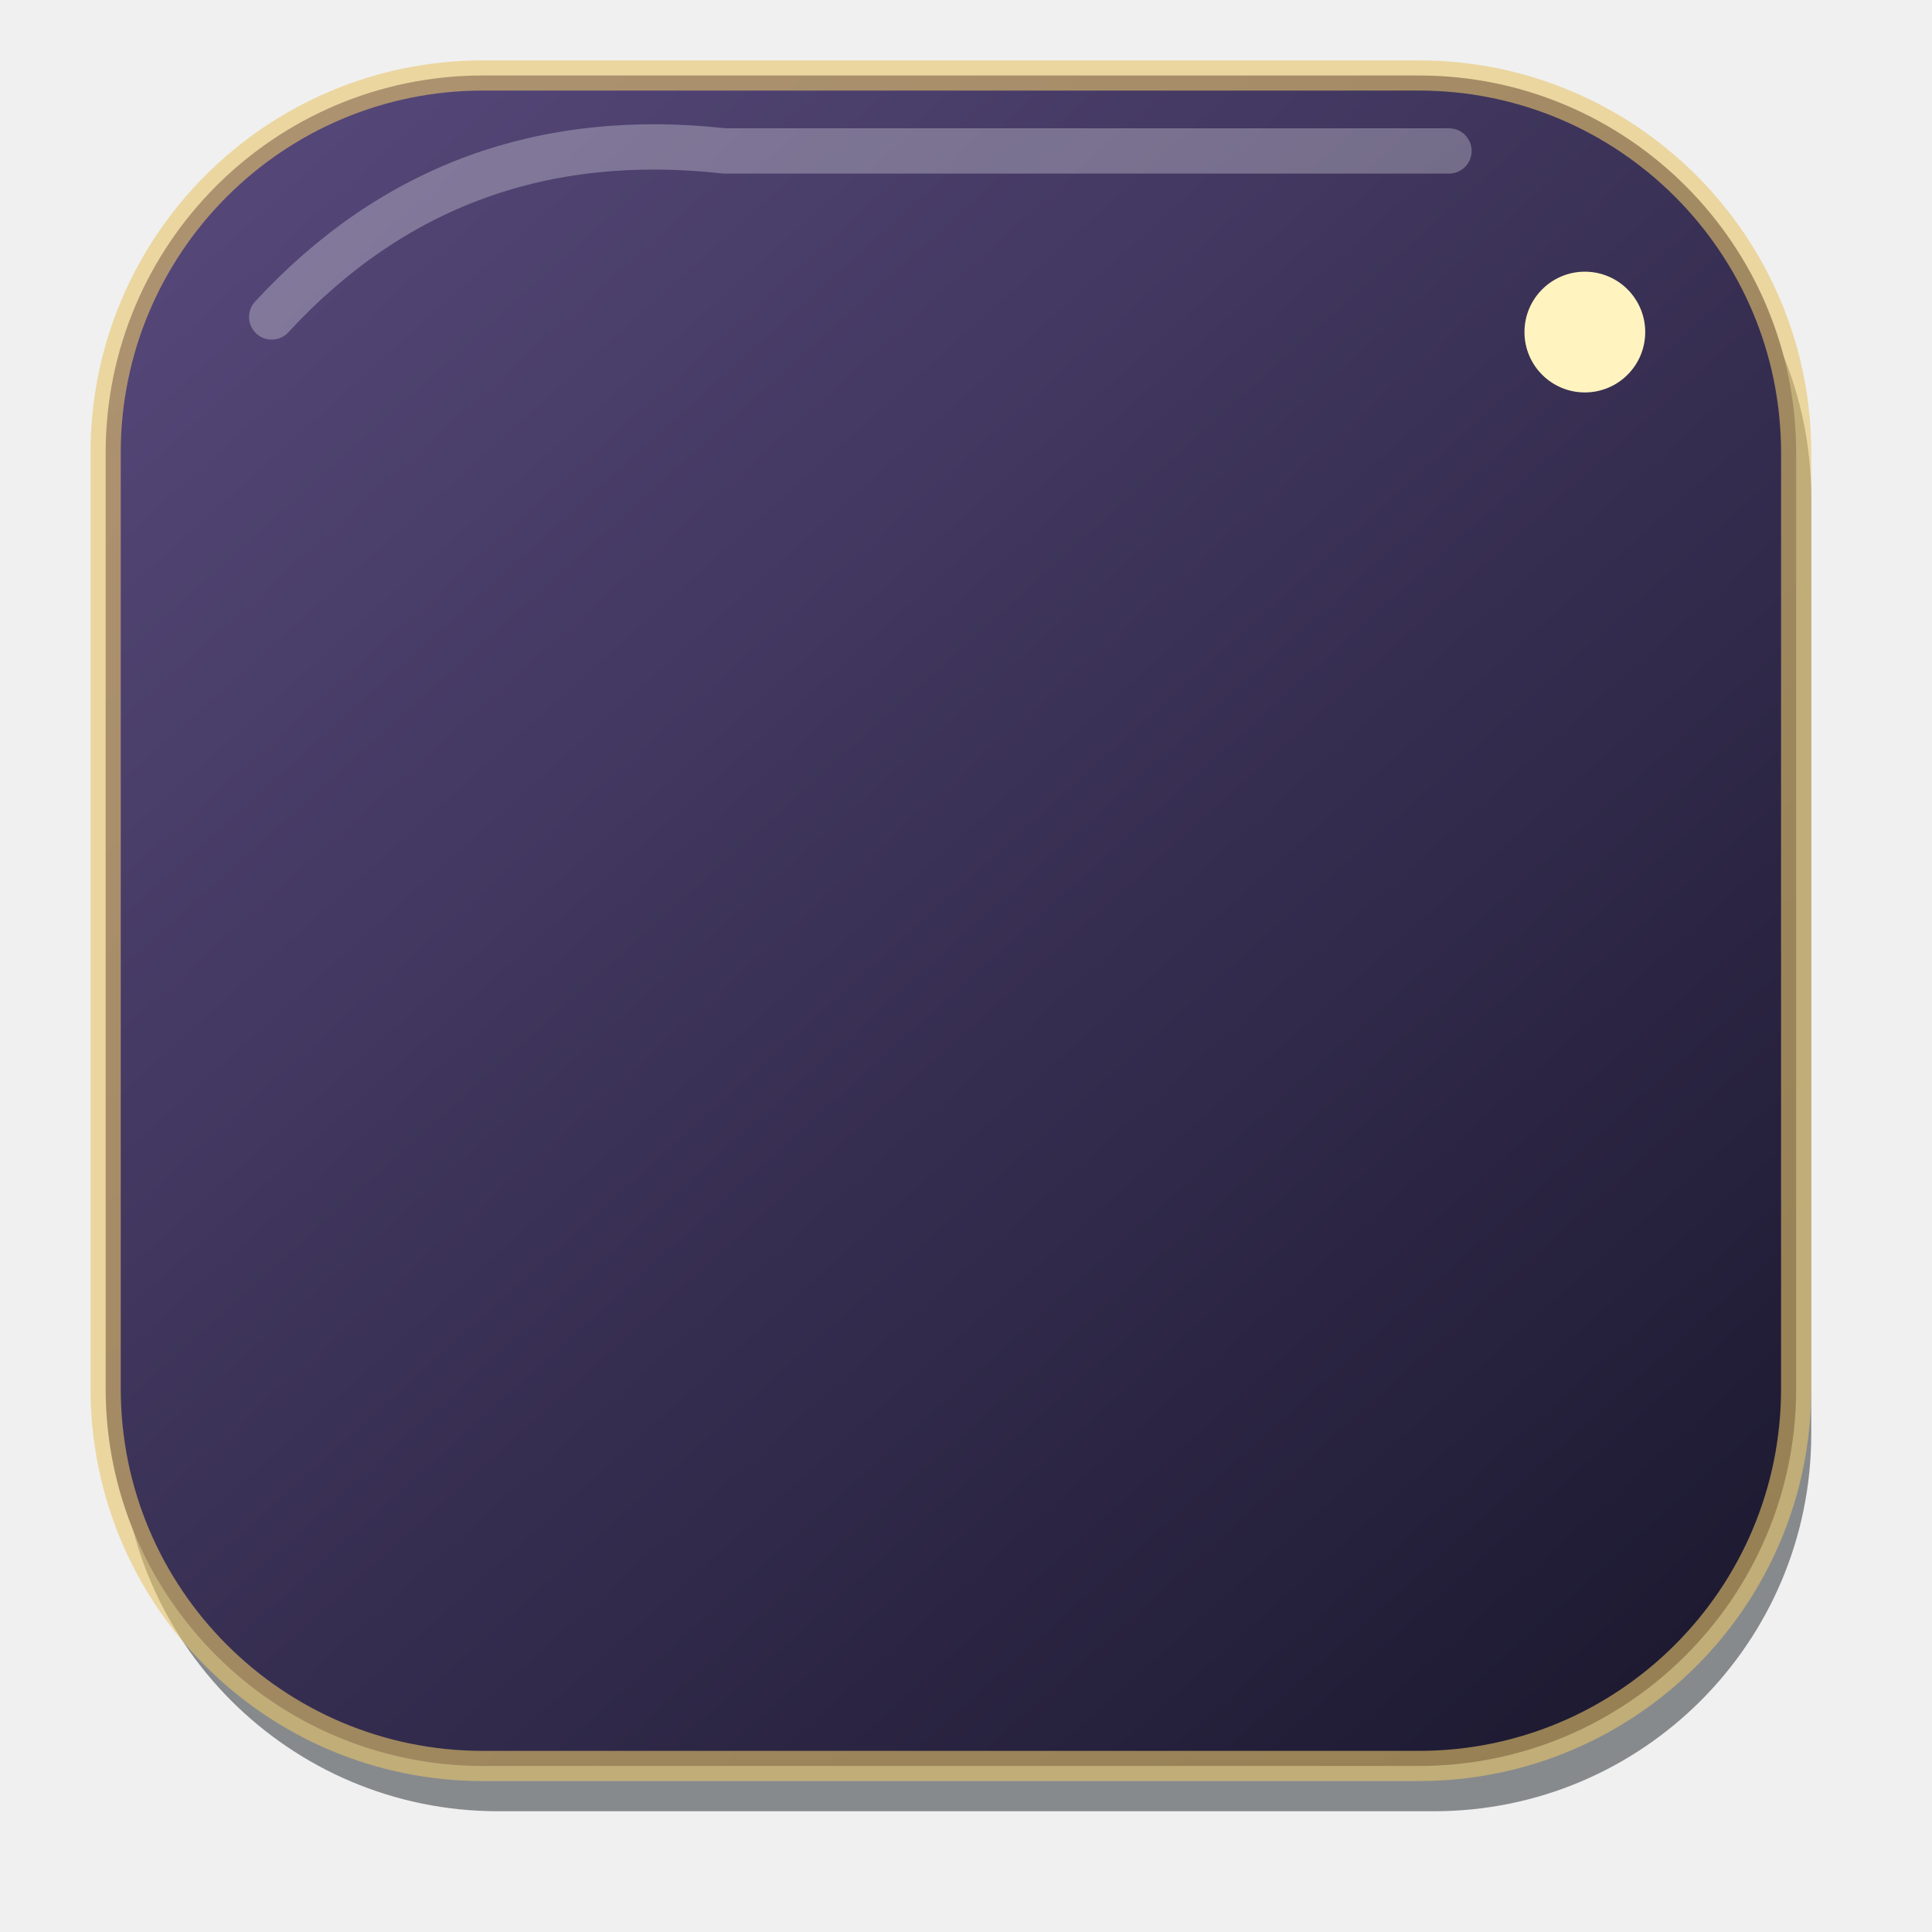
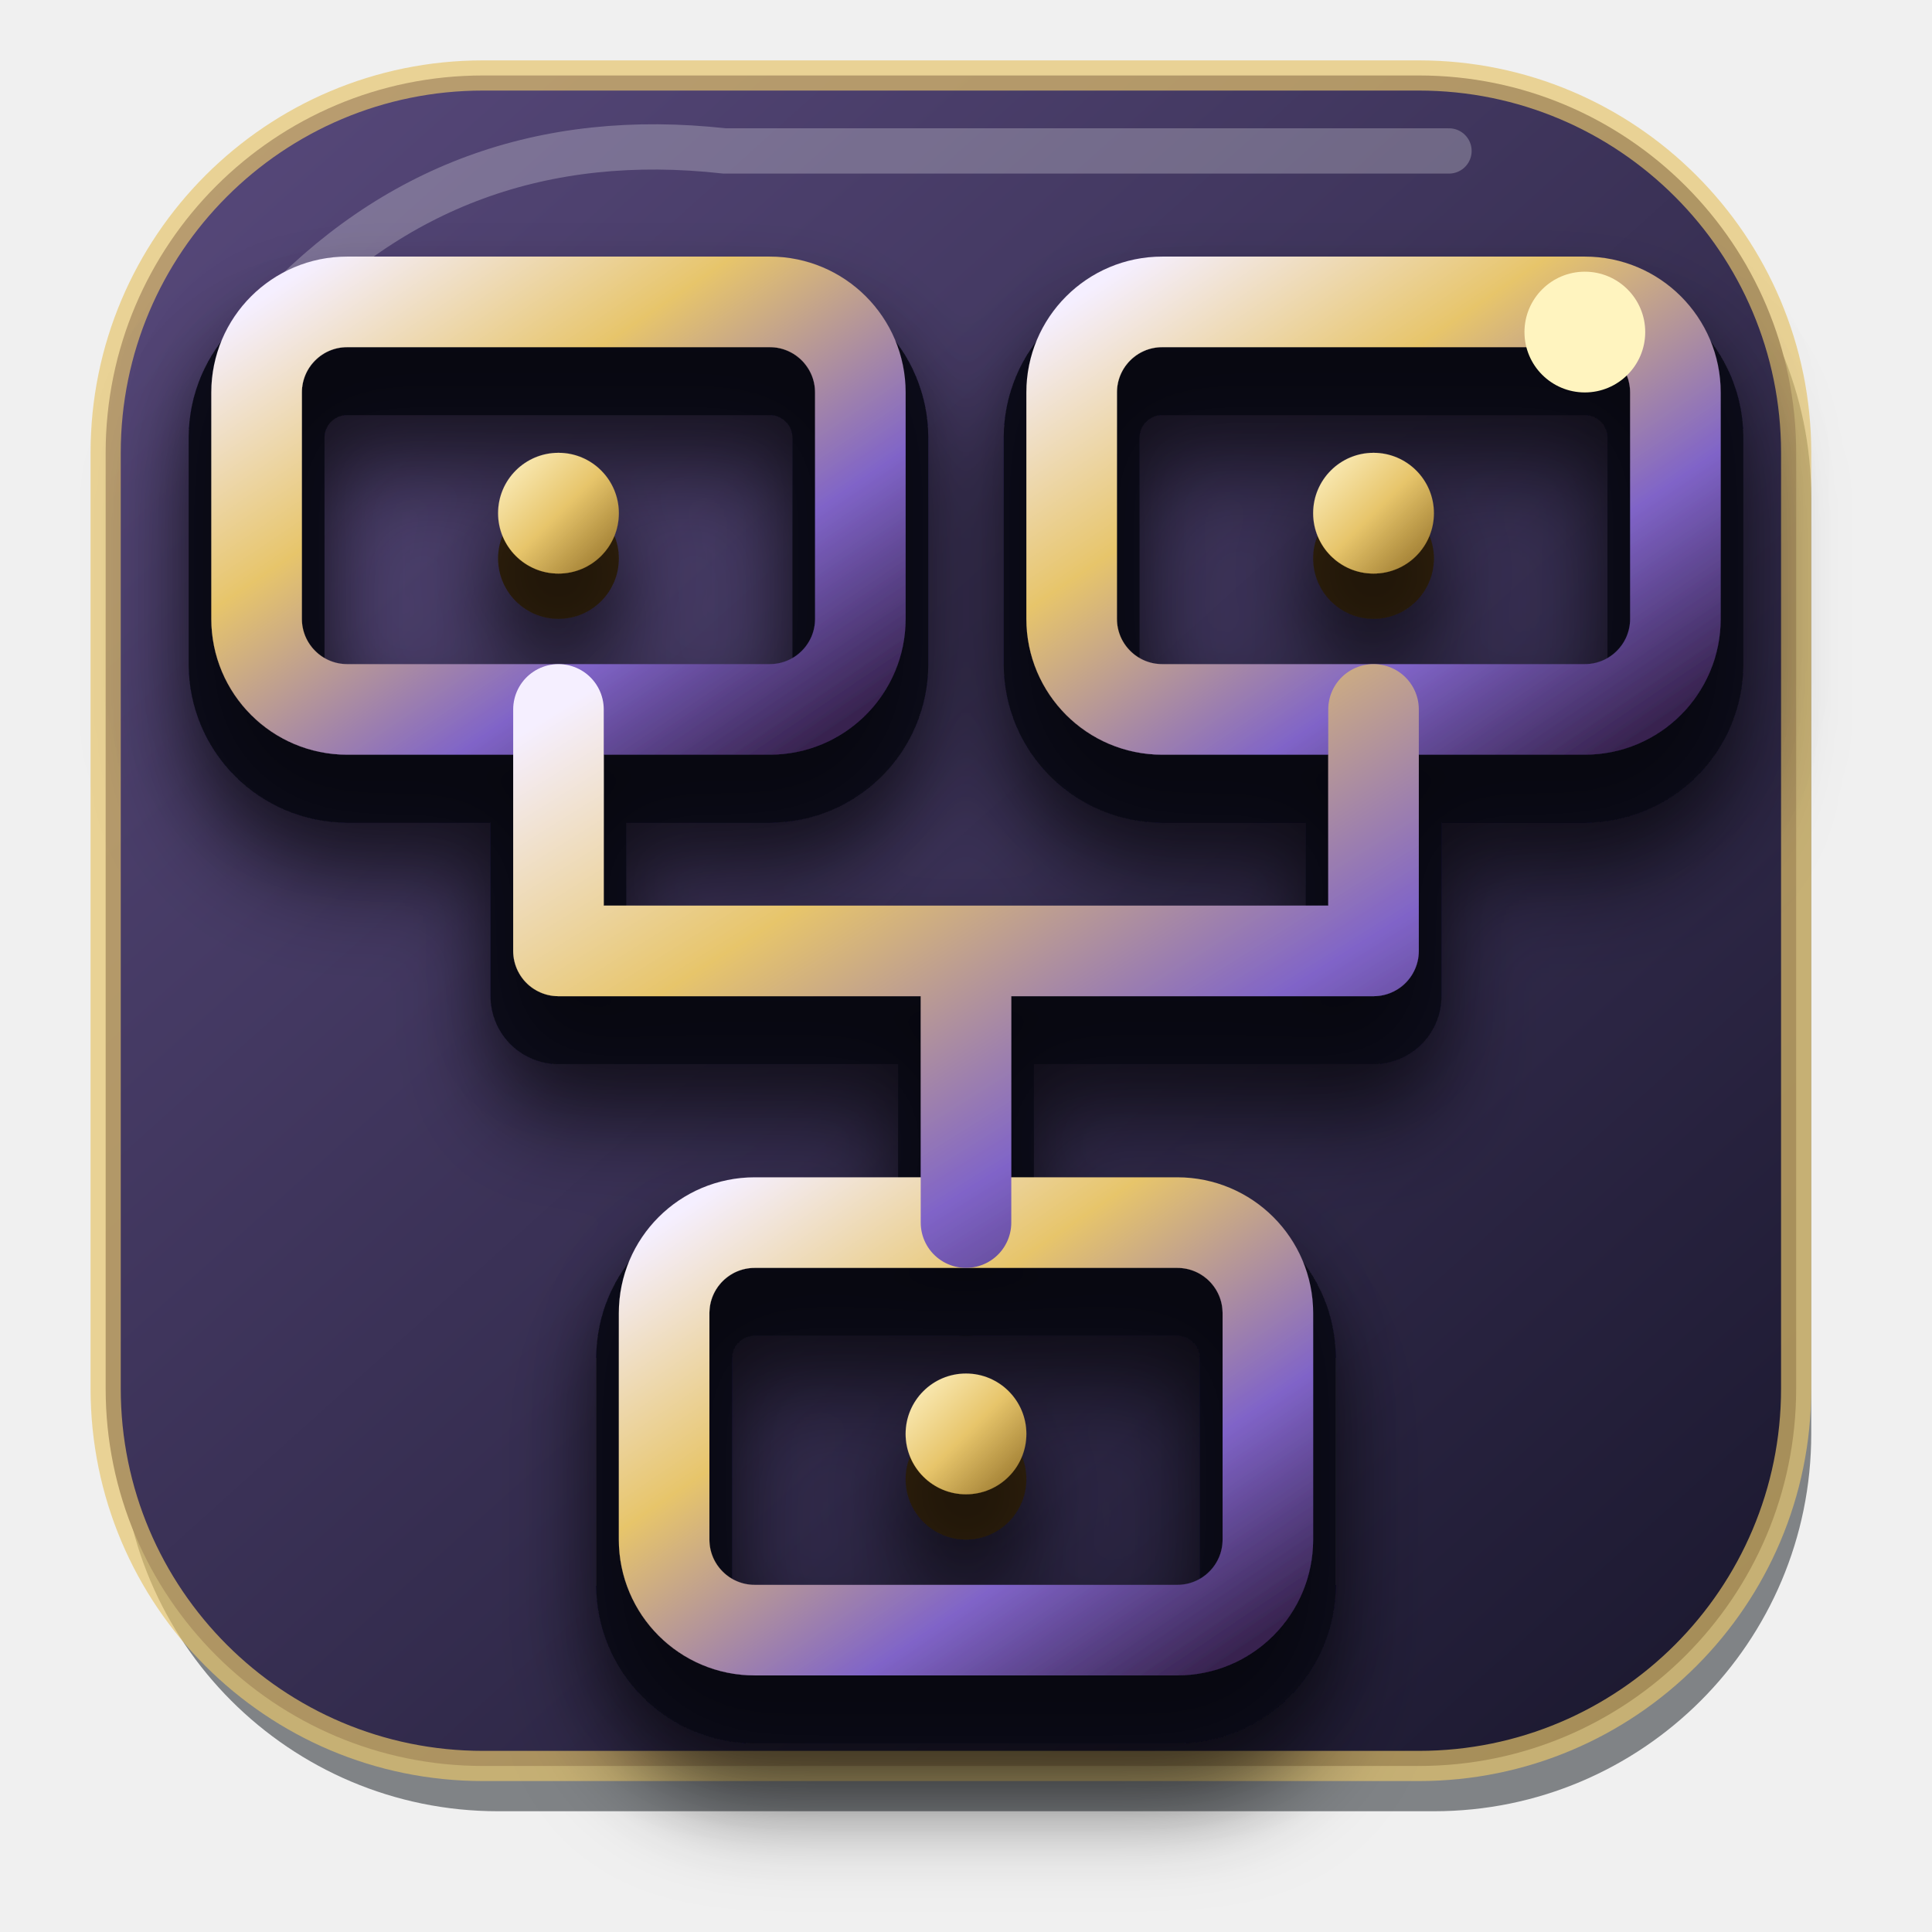
- <svg xmlns="http://www.w3.org/2000/svg" width="128" height="128" viewBox="0 0 128 128" role="img" aria-label="مصدر البث 3D">
+ <svg xmlns="http://www.w3.org/2000/svg" width="128" height="128" viewBox="0 0 128 128" role="img" aria-label="source 3D">
  <defs>
    <linearGradient id="metal" x1="0" y1="0" x2="1" y2="1">
-       <stop offset="0" stop-color="#f9f2ff" />
+       <stop offset="0" stop-color="#F5EFFF" />
      <stop offset=".34" stop-color="#E7C56B" />
      <stop offset=".72" stop-color="#8064C8" />
-       <stop offset="1" stop-color="#372653" />
+       <stop offset="1" stop-color="#382450" />
+     </linearGradient>
+     <linearGradient id="gold" x1="0" y1="0" x2="1" y2="1">
+       <stop offset="0" stop-color="#FFF4C9" />
+       <stop offset=".5" stop-color="#E7C56B" />
+       <stop offset="1" stop-color="#8D6B24" />
    </linearGradient>
    <linearGradient id="tile" x1="0" y1="0" x2=".9" y2="1">
-       <stop offset="0" stop-color="#594a7d" />
-       <stop offset="1" stop-color="#1c1930" />
+       <stop offset="0" stop-color="#594A7D" />
+       <stop offset="1" stop-color="#1C1930" />
    </linearGradient>
    <filter id="shadow" x="-30%" y="-30%" width="160%" height="170%">
      <feGaussianBlur in="SourceAlpha" stdDeviation="3" />
      <feOffset dy="4" />
      <feComponentTransfer>
        <feFuncA type="linear" slope=".55" />
      </feComponentTransfer>
      <feMerge>
        <feMergeNode />
        <feMergeNode in="SourceGraphic" />
      </feMerge>
    </filter>
  </defs>
-   <rect x="8" y="8" width="112" height="112" rx="25" fill="#070d13" opacity=".45" />
-   <rect x="7" y="5" width="112" height="112" rx="25" fill="url(#tile)" stroke="#E7C56B" stroke-opacity=".6" stroke-width="2" />
-   <path d="M18 21Q30 8 48 10h48" fill="none" stroke="#fff" stroke-opacity=".28" stroke-width="3" stroke-linecap="round" />
-   <g transform="translate(0 5)" fill="none" stroke="#0d0a19" stroke-width="10" stroke-linecap="round" stroke-linejoin="round" opacity=".75">Stream source</g>
-   <g fill="none" stroke="url(#metal)" stroke-width="7" stroke-linecap="round" stroke-linejoin="round" filter="url(#shadow)">Stream source</g>
-   <g fill="none" stroke="#fff" stroke-opacity=".56" stroke-width="1.8" stroke-linecap="round">Stream source</g>
-   <circle cx="105" cy="22" r="4" fill="#fff4bf" />
+   <rect x="8" y="8" width="112" height="112" rx="25" fill="#070D13" opacity=".48" />
+   <rect x="7" y="5" width="112" height="112" rx="25" fill="url(#tile)" stroke="#E7C56B" stroke-opacity=".68" stroke-width="2" />
+   <path d="M18 21Q30 8 48 10h48" fill="none" stroke="#FFF" stroke-opacity=".25" stroke-width="3" stroke-linecap="round" />
+   <g transform="translate(0 3)" filter="url(#shadow)">
+     <g fill="none" stroke="#100D1B" stroke-width="9" stroke-linecap="round" stroke-linejoin="round">
+       <rect x="17" y="20" width="40" height="27" rx="6" />
+       <rect x="71" y="20" width="40" height="27" rx="6" />
+       <rect x="44" y="81" width="40" height="27" rx="6" />
+       <path d="M37 47v16h54V47M64 63v18" />
+     </g>
+     <circle cx="37" cy="34" r="4" fill="#30230B" />
+     <circle cx="91" cy="34" r="4" fill="#30230B" />
+     <circle cx="64" cy="95" r="4" fill="#30230B" />
+   </g>
+   <g filter="url(#shadow)">
+     <g fill="none" stroke="url(#metal)" stroke-width="6" stroke-linecap="round" stroke-linejoin="round">
+       <rect x="17" y="20" width="40" height="27" rx="6" />
+       <rect x="71" y="20" width="40" height="27" rx="6" />
+       <rect x="44" y="81" width="40" height="27" rx="6" />
+       <path d="M37 47v16h54V47M64 63v18" />
+     </g>
+     <circle cx="37" cy="34" r="4" fill="url(#gold)" />
+     <circle cx="91" cy="34" r="4" fill="url(#gold)" />
+     <circle cx="64" cy="95" r="4" fill="url(#gold)" />
+   </g>
+   <circle cx="105" cy="22" r="4" fill="#FFF4BF" />
</svg>
